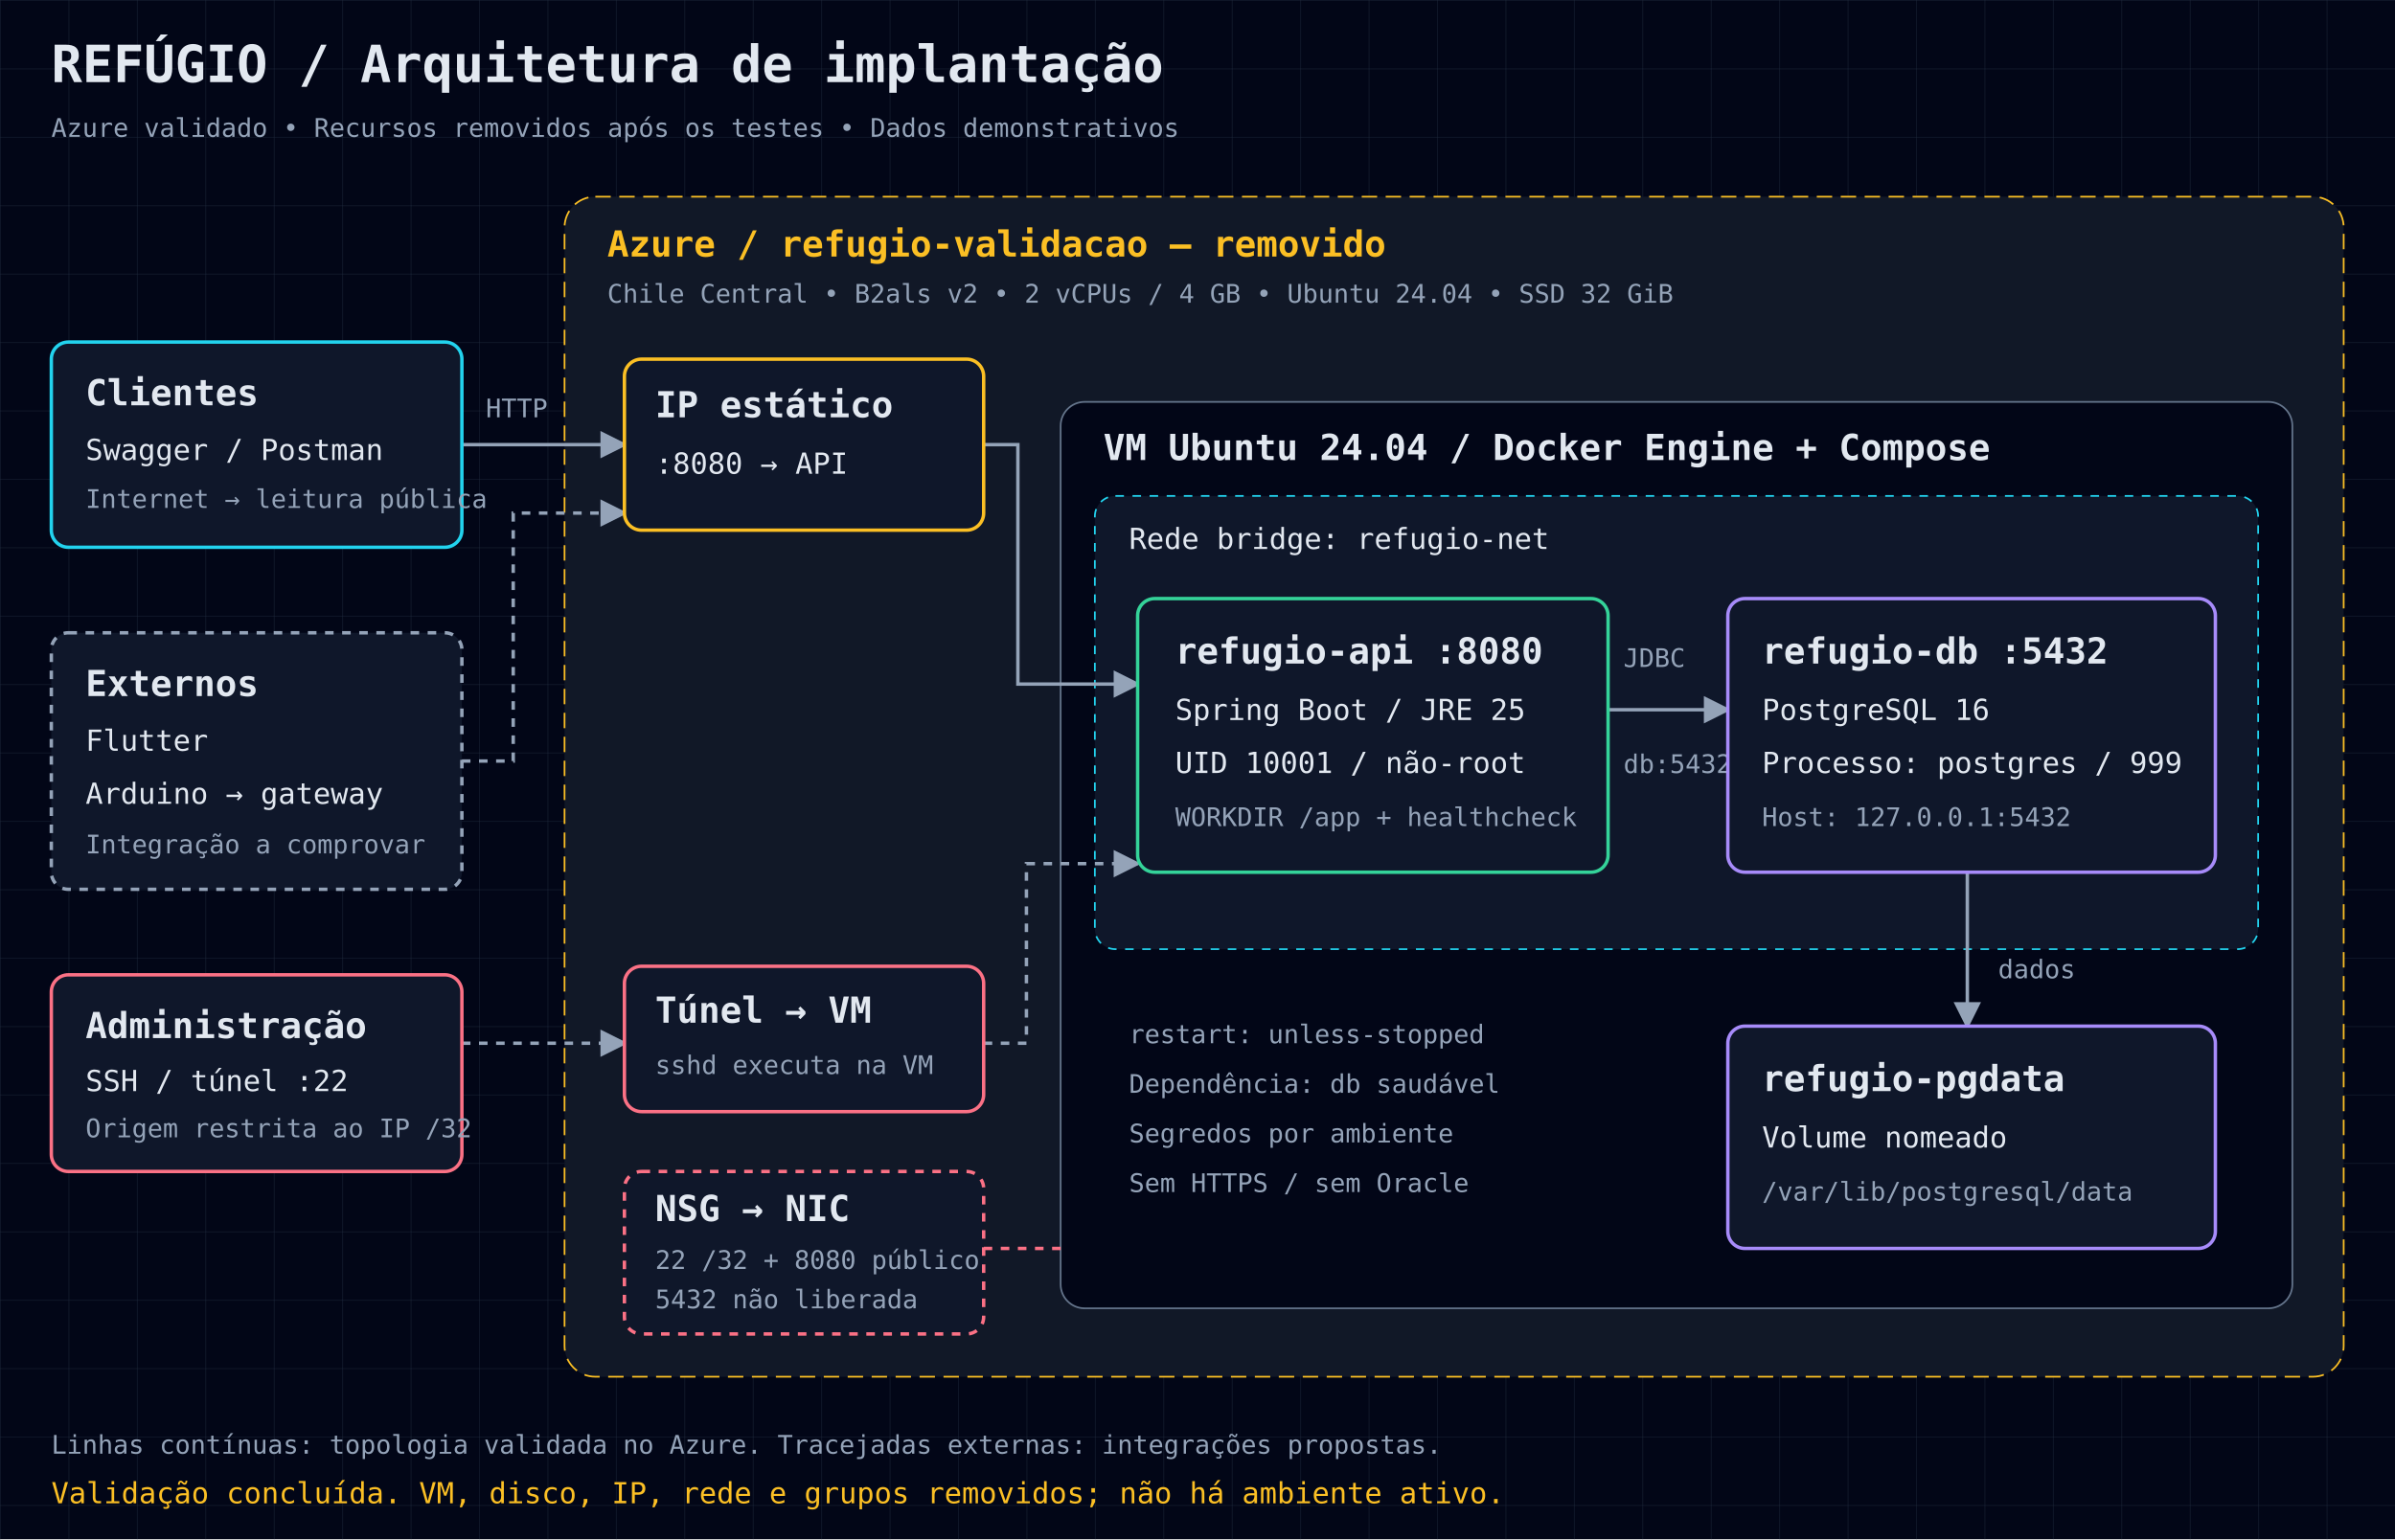
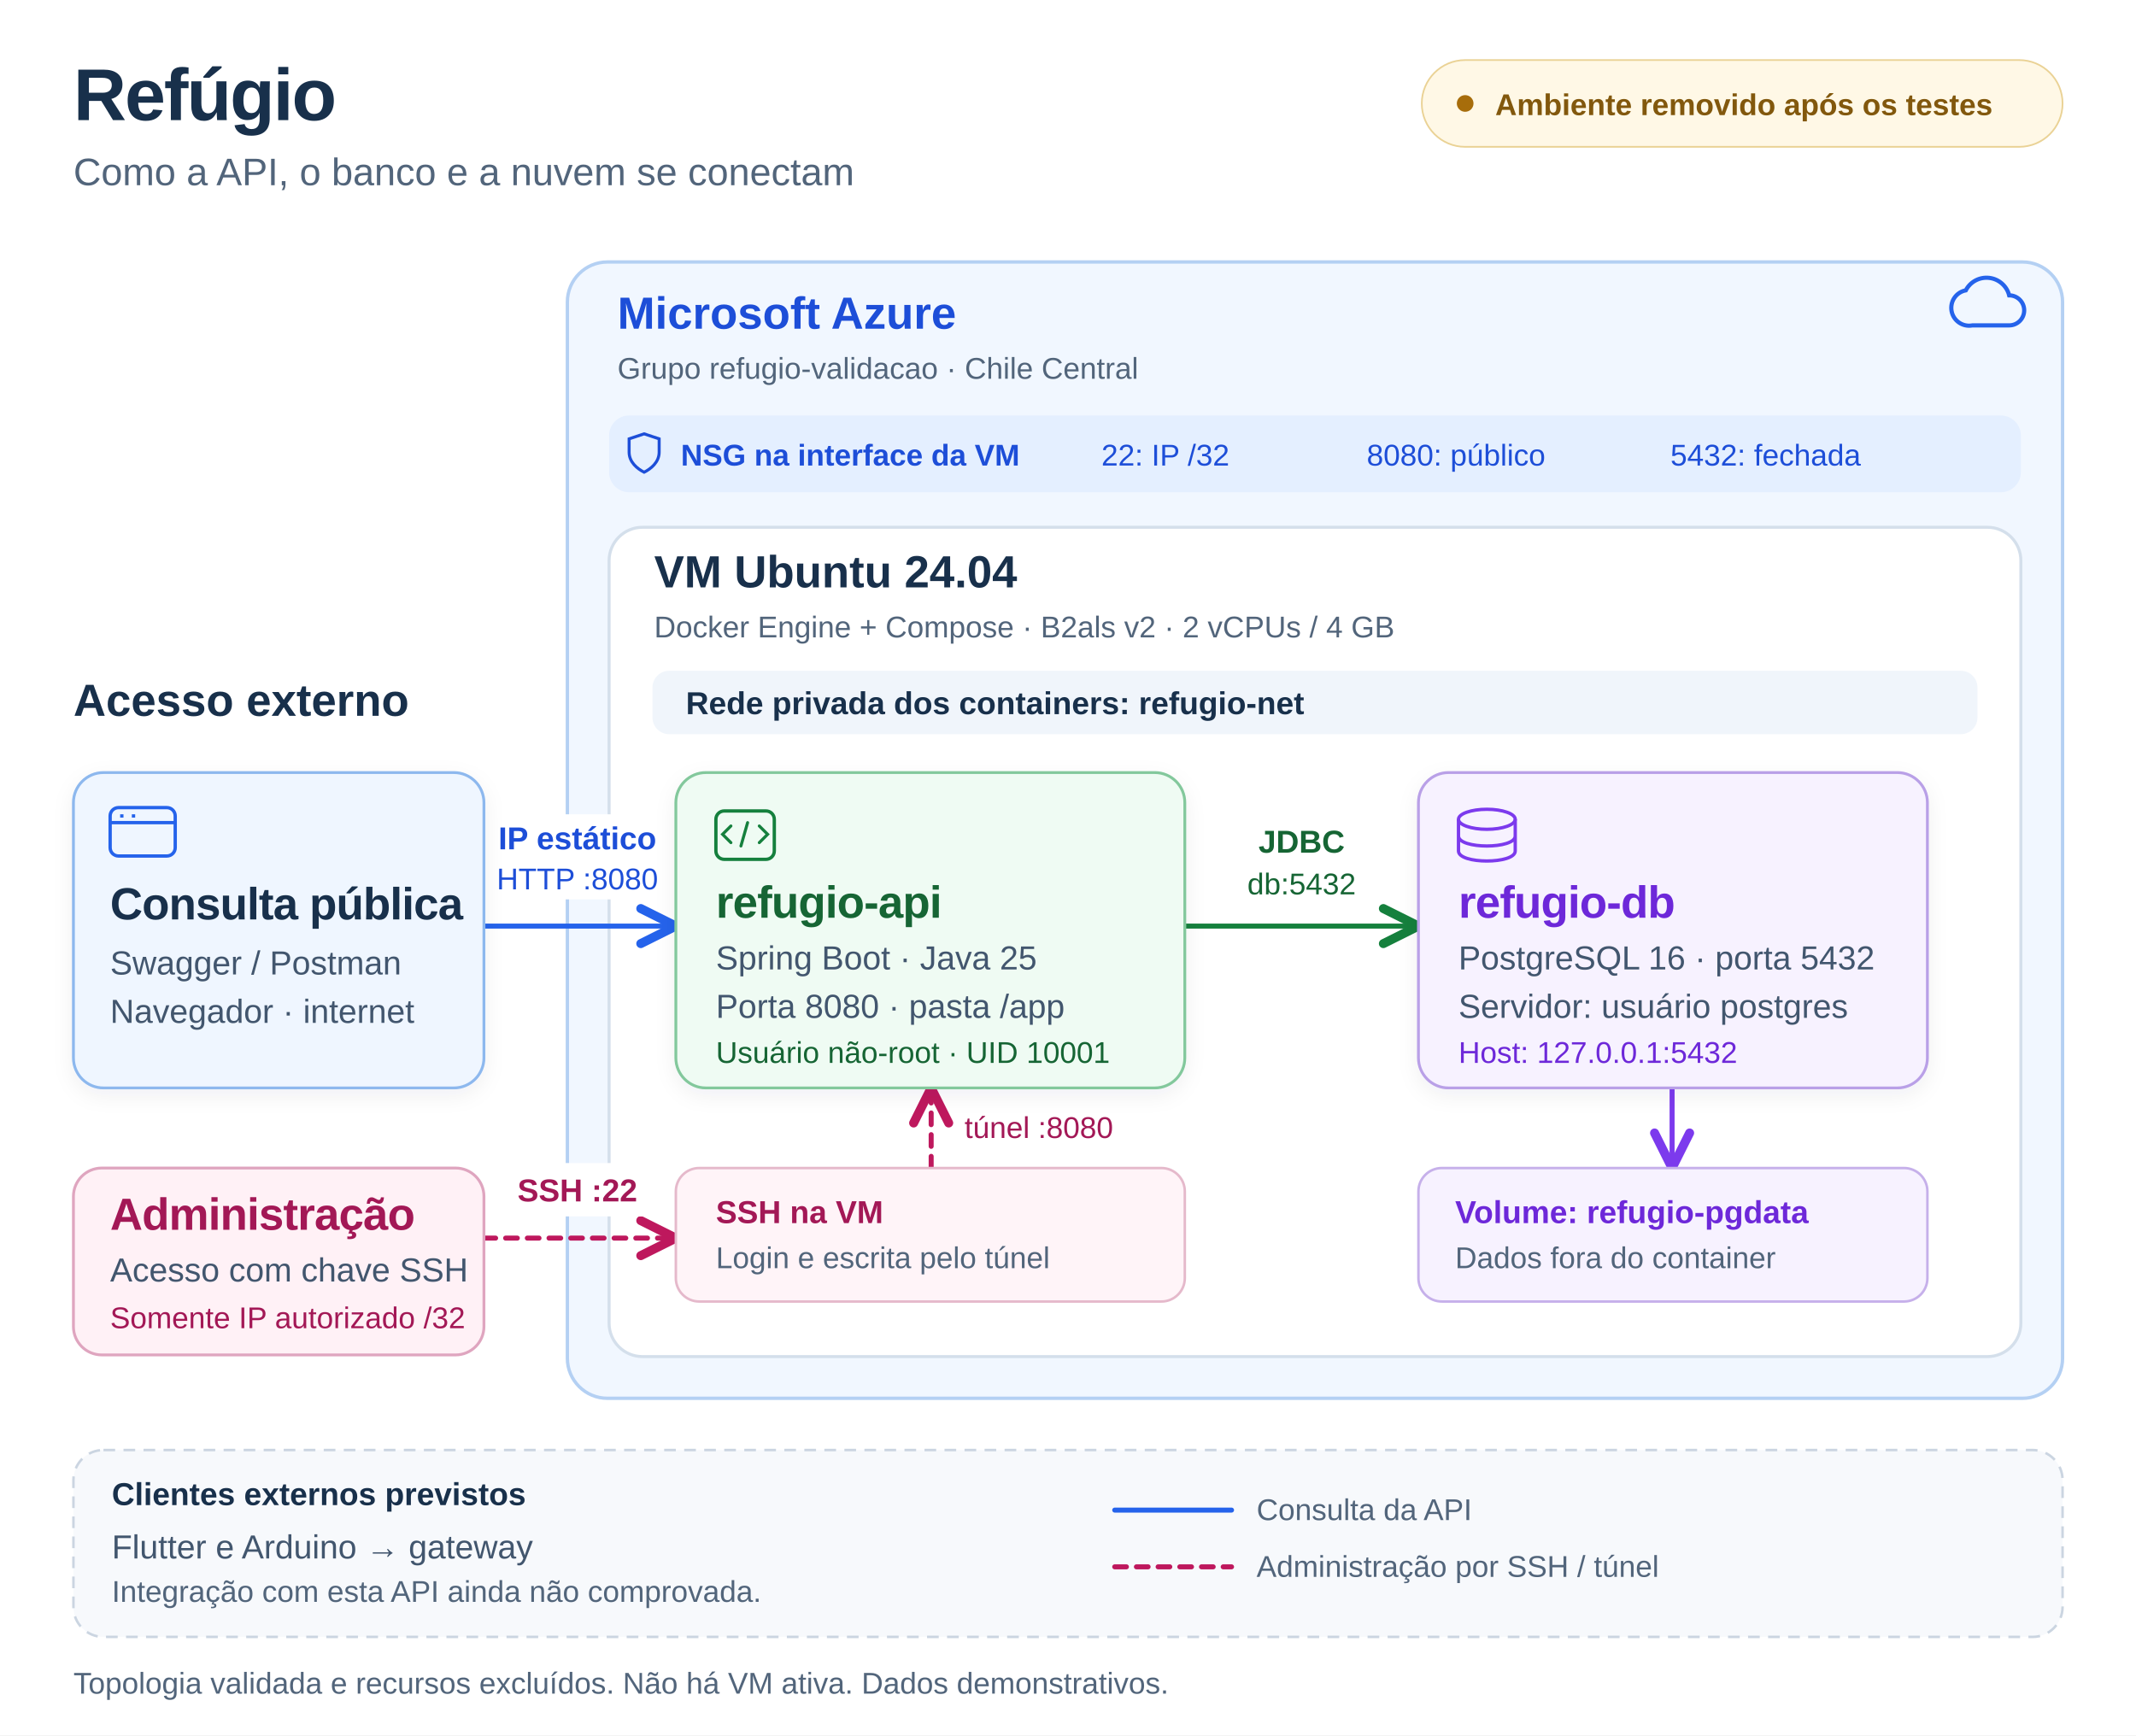
- <svg xmlns="http://www.w3.org/2000/svg" width="1400" height="900" viewBox="0 0 1400 900" role="img" aria-labelledby="title desc">
+ <svg xmlns="http://www.w3.org/2000/svg" width="1280" height="1040" viewBox="0 0 1280 1040" role="img" aria-labelledby="title desc">
  <defs>
-     <pattern id="grid" width="40" height="40" patternUnits="userSpaceOnUse">
-       <path d="M40 0H0V40" fill="none" stroke="#1e293b" stroke-width=".5" />
-     </pattern>
-     <marker id="arrow" markerWidth="8" markerHeight="8" refX="7" refY="4" orient="auto">
-       <path d="M0 0L8 4L0 8Z" fill="#94a3b8" />
+     <marker id="arrow-blue" markerWidth="9" markerHeight="9" refX="8" refY="4.5" orient="auto">
+       <path d="M1 1L8 4.5L1 8" fill="none" stroke="#2563eb" stroke-width="1.8" stroke-linecap="round" stroke-linejoin="round" />
    </marker>
-     <style>text{font-family:Consolas,monospace;fill:#e2e8f0;font-size:17px}.title{font-size:30px;font-weight:bold}.label{font-size:21px;font-weight:bold}.muted{fill:#94a3b8;font-size:15px}.pending{fill:#fbbf24}.line{fill:none;stroke:#94a3b8;stroke-width:2;marker-end:url(#arrow)}.box{fill:#0f172a;stroke-width:2}</style>
+     <marker id="arrow-green" markerWidth="9" markerHeight="9" refX="8" refY="4.5" orient="auto">
+       <path d="M1 1L8 4.5L1 8" fill="none" stroke="#15803d" stroke-width="1.8" stroke-linecap="round" stroke-linejoin="round" />
+     </marker>
+     <marker id="arrow-purple" markerWidth="9" markerHeight="9" refX="8" refY="4.5" orient="auto">
+       <path d="M1 1L8 4.5L1 8" fill="none" stroke="#7c3aed" stroke-width="1.8" stroke-linecap="round" stroke-linejoin="round" />
+     </marker>
+     <marker id="arrow-rose" markerWidth="9" markerHeight="9" refX="8" refY="4.5" orient="auto">
+       <path d="M1 1L8 4.5L1 8" fill="none" stroke="#be185d" stroke-width="1.8" stroke-linecap="round" stroke-linejoin="round" />
+     </marker>
+     <filter id="shadow" x="-10%" y="-15%" width="120%" height="140%">
+       <feDropShadow dx="0" dy="4" stdDeviation="6" flood-color="#1e3a5f" flood-opacity=".06" />
+     </filter>
+     <style>
+     text{font-family:"Segoe UI",Arial,sans-serif;fill:#18304b}
+     .title{font-size:44px;font-weight:750;letter-spacing:-1px}
+     .subtitle{font-size:23px;fill:#52657b}
+     .section{font-size:27px;font-weight:700}
+     .name{font-size:27px;font-weight:700;letter-spacing:-.4px}
+     .body{font-size:20px;fill:#42566e}
+     .small{font-size:18px;fill:#52657b}
+     .label{font-size:19px;font-weight:600}
+     .chip{font-size:18px;font-weight:600}
+     .blue{fill:#1d4ed8}
+     .green{fill:#166534}
+     .purple{fill:#6d28d9}
+     .rose{fill:#a31856}
+     .line{fill:none;stroke-width:3;stroke-linecap:round;stroke-linejoin:round}
+   </style>
  </defs>
-   <rect width="1400" height="900" fill="#020617" />
-   <rect width="1400" height="900" fill="url(#grid)" />
-   <text x="30" y="48" class="title">REFÚGIO / Arquitetura de implantação</text>
-   <text x="30" y="80" class="muted">Azure validado • Recursos removidos após os testes • Dados demonstrativos</text>
-   <rect x="330" y="115" width="1040" height="690" rx="18" fill="#111827" stroke="#fbbf24" stroke-dasharray="9 5" />
-   <text x="355" y="150" class="label pending">Azure / refugio-validacao — removido</text>
-   <text x="355" y="177" class="muted">Chile Central • B2als v2 • 2 vCPUs / 4 GB • Ubuntu 24.04 • SSD 32 GiB</text>
-   <rect x="620" y="235" width="720" height="530" rx="14" fill="#020617" stroke="#64748b" />
-   <text x="645" y="269" class="label">VM Ubuntu 24.04 / Docker Engine + Compose</text>
-   <rect x="640" y="290" width="680" height="265" rx="12" fill="#0f172a" stroke="#22d3ee" stroke-dasharray="5 5" />
-   <text x="660" y="321" fill="#22d3ee">Rede bridge: refugio-net</text>
-   <path class="line" d="M270 260H365" />
-   <path class="line" d="M575 260H595V400H665" />
-   <text x="284" y="244" class="muted">HTTP</text>
-   <path class="line" d="M270 445H300V300H365" stroke-dasharray="5 5" />
-   <path class="line" d="M270 610H365" stroke-dasharray="5 5" />
-   <path class="line" d="M575 610H600V505H665" stroke-dasharray="5 5" />
-   <path class="line" d="M940 415H1010" />
-   <text x="949" y="390" class="muted">JDBC</text>
-   <text x="949" y="452" class="muted">db:5432</text>
-   <path class="line" d="M1150 510V600" />
-   <text x="1168" y="572" class="muted">dados</text>
-   <path d="M575 730H620" fill="none" stroke="#fb7185" stroke-width="2" stroke-dasharray="5 5" />
-   <rect x="30" y="200" width="240" height="120" rx="10" class="box" stroke="#22d3ee" />
-   <text x="50" y="237" class="label">Clientes</text>
-   <text x="50" y="269">Swagger / Postman</text>
-   <text x="50" y="297" class="muted">Internet → leitura pública</text>
-   <rect x="30" y="370" width="240" height="150" rx="10" class="box" stroke="#94a3b8" stroke-dasharray="5 5" />
-   <text x="50" y="407" class="label">Externos</text>
-   <text x="50" y="439">Flutter</text>
-   <text x="50" y="470">Arduino → gateway</text>
-   <text x="50" y="499" class="muted">Integração a comprovar</text>
-   <rect x="30" y="570" width="240" height="115" rx="10" class="box" stroke="#fb7185" />
-   <text x="50" y="607" class="label">Administração</text>
-   <text x="50" y="638">SSH / túnel :22</text>
-   <text x="50" y="665" class="muted">Origem restrita ao IP /32</text>
-   <rect x="365" y="210" width="210" height="100" rx="10" class="box" stroke="#fbbf24" />
-   <text x="383" y="244" class="label">IP estático</text>
-   <text x="383" y="277">:8080 → API</text>
-   <rect x="365" y="565" width="210" height="85" rx="10" class="box" stroke="#fb7185" />
-   <text x="383" y="598" class="label">Túnel → VM</text>
-   <text x="383" y="628" class="muted">sshd executa na VM</text>
-   <rect x="365" y="685" width="210" height="95" rx="10" class="box" stroke="#fb7185" stroke-dasharray="5 5" />
-   <text x="383" y="714" class="label">NSG → NIC</text>
-   <text x="383" y="742" class="muted">22 /32 + 8080 público</text>
-   <text x="383" y="765" class="muted">5432 não liberada</text>
-   <rect x="665" y="350" width="275" height="160" rx="10" class="box" stroke="#34d399" />
-   <text x="687" y="388" class="label">refugio-api :8080</text>
-   <text x="687" y="421">Spring Boot / JRE 25</text>
-   <text x="687" y="452">UID 10001 / não-root</text>
-   <text x="687" y="483" class="muted">WORKDIR /app + healthcheck</text>
-   <rect x="1010" y="350" width="285" height="160" rx="10" class="box" stroke="#a78bfa" />
-   <text x="1030" y="388" class="label">refugio-db :5432</text>
-   <text x="1030" y="421">PostgreSQL 16</text>
-   <text x="1030" y="452">Processo: postgres / 999</text>
-   <text x="1030" y="483" class="muted">Host: 127.0.0.1:5432</text>
-   <rect x="1010" y="600" width="285" height="130" rx="10" class="box" stroke="#a78bfa" />
-   <text x="1030" y="638" class="label">refugio-pgdata</text>
-   <text x="1030" y="671">Volume nomeado</text>
-   <text x="1030" y="702" class="muted">/var/lib/postgresql/data</text>
-   <text x="660" y="610" class="muted">restart: unless-stopped</text>
-   <text x="660" y="639" class="muted">Dependência: db saudável</text>
-   <text x="660" y="668" class="muted">Segredos por ambiente</text>
-   <text x="660" y="697" class="muted">Sem HTTPS / sem Oracle</text>
-   <text x="30" y="850" class="muted">Linhas contínuas: topologia validada no Azure. Tracejadas externas: integrações propostas.</text>
-   <text x="30" y="879" class="pending">Validação concluída. VM, disco, IP, rede e grupos removidos; não há ambiente ativo.</text>
+   <rect width="1280" height="1040" fill="#ffffff" />
+   <text x="44" y="72" class="title">Refúgio</text>
+   <text x="44" y="111" class="subtitle">Como a API, o banco e a nuvem se conectam</text>
+   <rect x="852" y="36" width="384" height="52" rx="26" fill="#fff8e6" stroke="#ead295" />
+   <circle cx="878" cy="62" r="5" fill="#a76d0b" />
+   <text x="896" y="69" class="chip" style="fill:#82580d">Ambiente removido após os testes</text>
+   <rect x="340" y="157" width="896" height="681" rx="24" fill="#f1f7ff" stroke="#b4d0f3" stroke-width="2" />
+   <path d="M1182 195h22a9 9 0 0 0 0-18 14 14 0 0 0-26-3 10 10 0 0 0 4 21Z" fill="none" stroke="#2563eb" stroke-width="2.5" stroke-linecap="round" />
+   <text x="370" y="197" class="section blue">Microsoft Azure</text>
+   <text x="370" y="227" class="small">Grupo refugio-validacao · Chile Central</text>
+   <rect x="365" y="249" width="846" height="46" rx="12" fill="#e4efff" />
+   <path d="M386 260l9 3v8c0 6-5 10-9 12-4-2-9-6-9-12v-8Z" fill="none" stroke="#1d4ed8" stroke-width="1.8" />
+   <text x="408" y="279" class="chip blue">NSG na interface da VM</text>
+   <text x="660" y="279" class="small blue">22: IP /32</text>
+   <text x="819" y="279" class="small blue">8080: público</text>
+   <text x="1001" y="279" class="small blue">5432: fechada</text>
+   <rect x="365" y="316" width="846" height="497" rx="20" fill="#ffffff" stroke="#d4dfeb" stroke-width="1.8" />
+   <text x="392" y="352" class="section">VM Ubuntu 24.04</text>
+   <text x="392" y="382" class="small">Docker Engine + Compose · B2als v2 · 2 vCPUs / 4 GB</text>
+   <rect x="391" y="402" width="794" height="38" rx="10" fill="#f0f5fb" />
+   <text x="411" y="428" class="label">Rede privada dos containers: refugio-net</text>
+   <text x="44" y="429" class="section">Acesso externo</text>
+   <path d="M290 555H405" class="line" stroke="#2563eb" marker-end="url(#arrow-blue)" />
+   <rect x="294" y="488" width="108" height="51" rx="8" fill="#ffffff" />
+   <text x="346" y="509" class="label blue" text-anchor="middle">IP estático</text>
+   <text x="346" y="533" class="small blue" text-anchor="middle">HTTP :8080</text>
+   <path d="M710 555H850" class="line" stroke="#15803d" marker-end="url(#arrow-green)" />
+   <text x="780" y="511" class="label green" text-anchor="middle">JDBC</text>
+   <text x="780" y="536" class="small green" text-anchor="middle">db:5432</text>
+   <path d="M1002 652V700" class="line" stroke="#7c3aed" marker-end="url(#arrow-purple)" />
+   <path d="M290 742H405" class="line" stroke="#be185d" stroke-dasharray="7 6" marker-end="url(#arrow-rose)" />
+   <rect x="300" y="697" width="94" height="32" rx="8" fill="#ffffff" />
+   <text x="346" y="720" class="label rose" text-anchor="middle">SSH :22</text>
+   <path d="M558 700V652" class="line" stroke="#be185d" stroke-dasharray="7 6" marker-end="url(#arrow-rose)" />
+   <text x="578" y="682" class="small rose">túnel :8080</text>
+   <rect x="44" y="463" width="246" height="189" rx="18" fill="#eff6ff" stroke="#8db8ee" stroke-width="1.7" filter="url(#shadow)" />
+   <rect x="66" y="484" width="39" height="29" rx="5" fill="none" stroke="#2563eb" stroke-width="2" />
+   <path d="M66 493h39M72 489h2M79 489h2" stroke="#2563eb" stroke-width="2" />
+   <text x="66" y="551" class="name">Consulta pública</text>
+   <text x="66" y="584" class="body">Swagger / Postman</text>
+   <text x="66" y="613" class="body">Navegador · internet</text>
+   <rect x="405" y="463" width="305" height="189" rx="18" fill="#effbf3" stroke="#83c89c" stroke-width="1.7" filter="url(#shadow)" />
+   <rect x="429" y="486" width="35" height="29" rx="5" fill="none" stroke="#15803d" stroke-width="2" />
+   <path d="M438 495l-5 5 5 5M455 495l5 5-5 5M448 493l-4 14" fill="none" stroke="#15803d" stroke-width="1.8" stroke-linecap="round" />
+   <text x="429" y="550" class="name green">refugio-api</text>
+   <text x="429" y="581" class="body">Spring Boot · Java 25</text>
+   <text x="429" y="610" class="body">Porta 8080 · pasta /app</text>
+   <text x="429" y="637" class="small green">Usuário não-root · UID 10001</text>
+   <rect x="850" y="463" width="305" height="189" rx="18" fill="#f7f2ff" stroke="#b9a0e7" stroke-width="1.7" filter="url(#shadow)" />
+   <ellipse cx="891" cy="491" rx="17" ry="6" fill="none" stroke="#7c3aed" stroke-width="2" />
+   <path d="M874 491v19c0 8 34 8 34 0v-19M874 501c0 8 34 8 34 0" fill="none" stroke="#7c3aed" stroke-width="2" />
+   <text x="874" y="550" class="name purple">refugio-db</text>
+   <text x="874" y="581" class="body">PostgreSQL 16 · porta 5432</text>
+   <text x="874" y="610" class="body">Servidor: usuário postgres</text>
+   <text x="874" y="637" class="small purple">Host: 127.0.0.1:5432</text>
+   <rect x="44" y="700" width="246" height="112" rx="17" fill="#fff1f6" stroke="#dfa5bf" stroke-width="1.7" />
+   <text x="66" y="737" class="name rose">Administração</text>
+   <text x="66" y="768" class="body">Acesso com chave SSH</text>
+   <text x="66" y="796" class="small rose">Somente IP autorizado /32</text>
+   <rect x="405" y="700" width="305" height="80" rx="14" fill="#fff4f8" stroke="#e5b9cb" stroke-width="1.5" />
+   <text x="429" y="733" class="label rose">SSH na VM</text>
+   <text x="429" y="760" class="small">Login e escrita pelo túnel</text>
+   <rect x="850" y="700" width="305" height="80" rx="14" fill="#f7f2ff" stroke="#c6b0ea" stroke-width="1.5" />
+   <text x="872" y="733" class="label purple">Volume: refugio-pgdata</text>
+   <text x="872" y="760" class="small">Dados fora do container</text>
+   <rect x="44" y="869" width="1192" height="112" rx="18" fill="#f7f9fc" stroke="#cbd5e1" stroke-width="1.5" stroke-dasharray="7 5" />
+   <text x="67" y="902" class="label">Clientes externos previstos</text>
+   <text x="67" y="934" class="body">Flutter e Arduino → gateway</text>
+   <text x="67" y="960" class="small">Integração com esta API ainda não comprovada.</text>
+   <path d="M668 905h70" stroke="#2563eb" stroke-width="3" stroke-linecap="round" />
+   <text x="753" y="911" class="small">Consulta da API</text>
+   <path d="M668 939h70" stroke="#be185d" stroke-width="3" stroke-dasharray="7 6" stroke-linecap="round" />
+   <text x="753" y="945" class="small">Administração por SSH / túnel</text>
+   <text x="44" y="1015" class="small">Topologia validada e recursos excluídos. Não há VM ativa. Dados demonstrativos.</text>
</svg>
